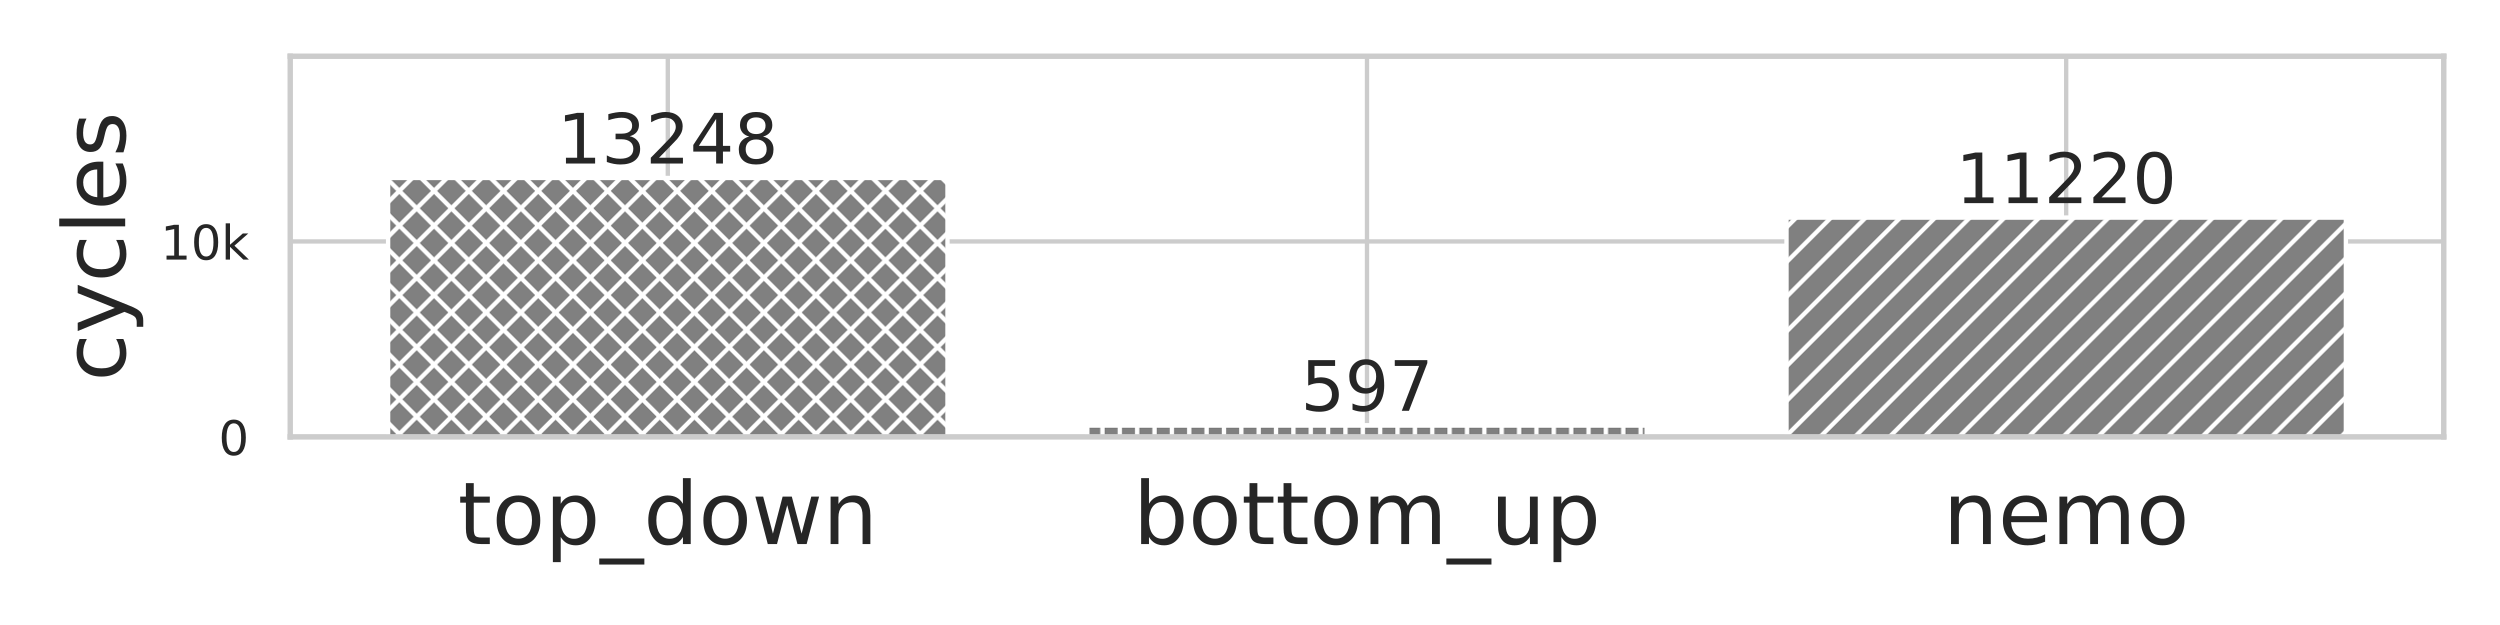
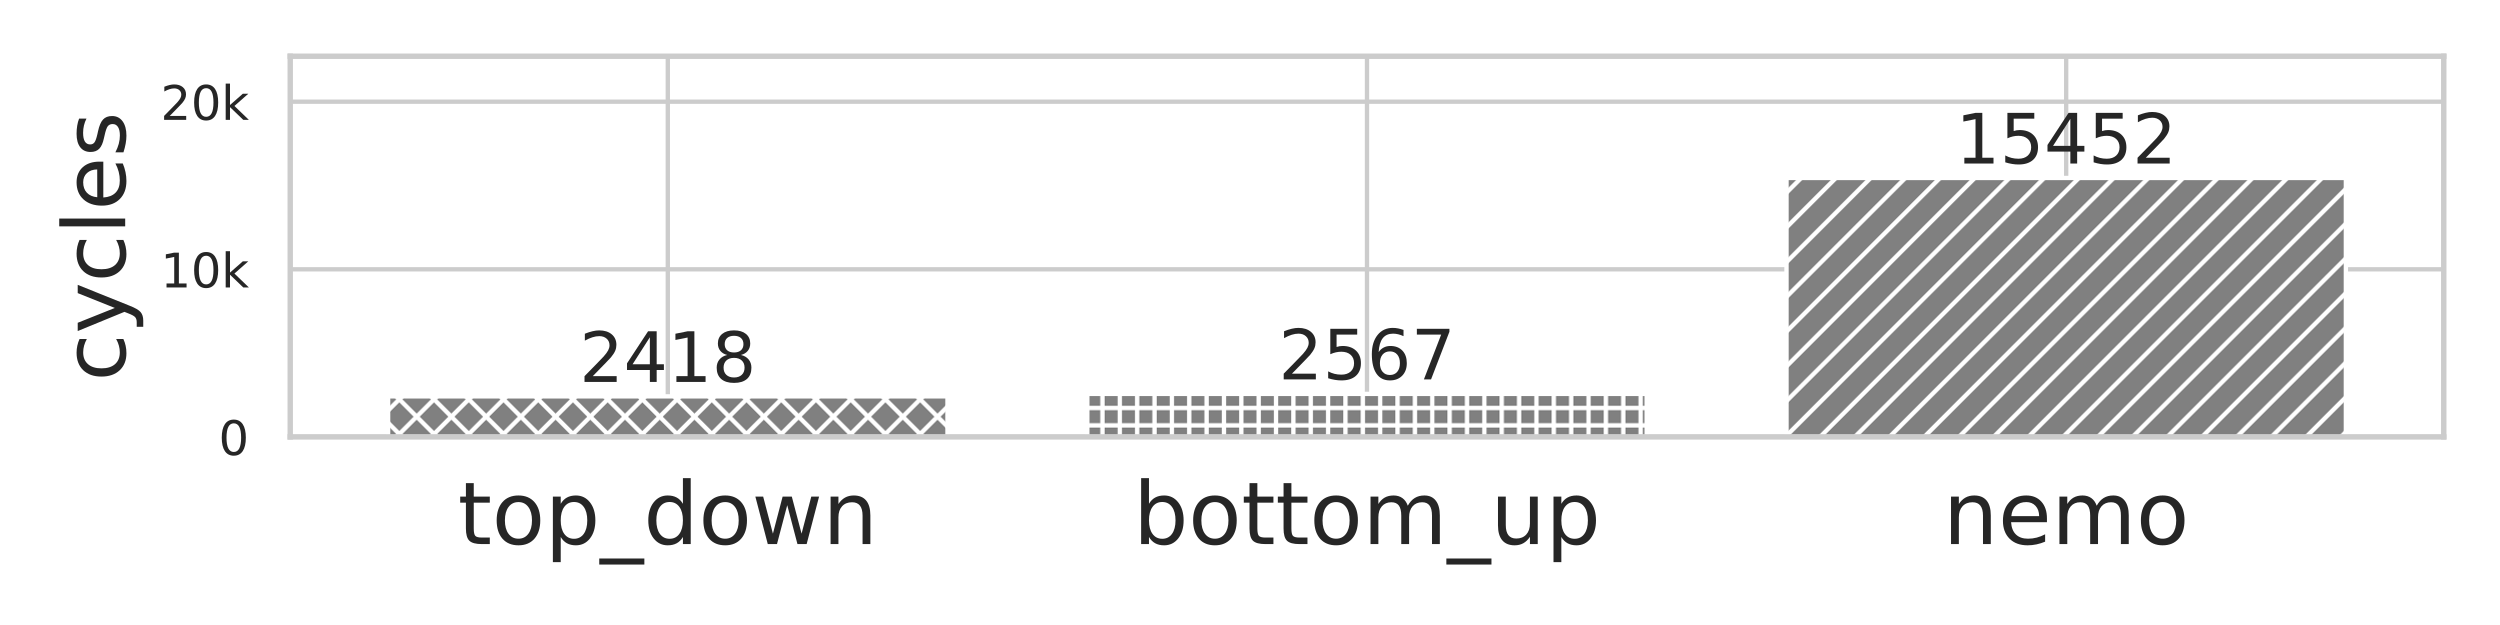
<svg xmlns="http://www.w3.org/2000/svg" xmlns:xlink="http://www.w3.org/1999/xlink" width="576pt" height="144pt" viewBox="0 0 576 144" version="1.1">
  <defs>
    <style type="text/css">*{stroke-linejoin: round; stroke-linecap: butt}</style>
  </defs>
  <g id="figure_1">
    <g id="patch_1">
      <path d="M 0 144  L 576 144  L 576 0  L 0 0  z " style="fill: #ffffff" />
    </g>
    <g id="axes_1">
      <g id="patch_2">
        <path d="M 66.87 100.66  L 563.04 100.66  L 563.04 12.96  L 66.87 12.96  z " style="fill: #ffffff" />
      </g>
      <g id="matplotlib.axis_1">
        <g id="xtick_1">
          <g id="line2d_1">
-             <path d="M 153.861 100.66  L 153.861 12.96  " clip-path="url(#p72bdfb65b1)" style="fill: none; stroke: #cccccc; stroke-linecap: round" />
+             <path d="M 153.861 100.66  L 153.861 12.96  " clip-path="url(#pee67d62924)" style="fill: none; stroke: #cccccc; stroke-linecap: round" />
          </g>
          <g id="text_1">
            <g style="fill: #262626" transform="translate(105.4905 125.3569) scale(0.2 -0.2)">
              <defs>
                <path id="DejaVuSans-74" d="M 1172 4494  L 1172 3500  L 2356 3500  L 2356 3053  L 1172 3053  L 1172 1153  Q 1172 725 1289 603  Q 1406 481 1766 481  L 2356 481  L 2356 0  L 1766 0  Q 1100 0 847 248  Q 594 497 594 1153  L 594 3053  L 172 3053  L 172 3500  L 594 3500  L 594 4494  L 1172 4494  z " transform="scale(0.015625)" />
                <path id="DejaVuSans-6f" d="M 1959 3097  Q 1497 3097 1228 2736  Q 959 2375 959 1747  Q 959 1119 1226 758  Q 1494 397 1959 397  Q 2419 397 2687 759  Q 2956 1122 2956 1747  Q 2956 2369 2687 2733  Q 2419 3097 1959 3097  z M 1959 3584  Q 2709 3584 3137 3096  Q 3566 2609 3566 1747  Q 3566 888 3137 398  Q 2709 -91 1959 -91  Q 1206 -91 779 398  Q 353 888 353 1747  Q 353 2609 779 3096  Q 1206 3584 1959 3584  z " transform="scale(0.015625)" />
                <path id="DejaVuSans-70" d="M 1159 525  L 1159 -1331  L 581 -1331  L 581 3500  L 1159 3500  L 1159 2969  Q 1341 3281 1617 3432  Q 1894 3584 2278 3584  Q 2916 3584 3314 3078  Q 3713 2572 3713 1747  Q 3713 922 3314 415  Q 2916 -91 2278 -91  Q 1894 -91 1617 61  Q 1341 213 1159 525  z M 3116 1747  Q 3116 2381 2855 2742  Q 2594 3103 2138 3103  Q 1681 3103 1420 2742  Q 1159 2381 1159 1747  Q 1159 1113 1420 752  Q 1681 391 2138 391  Q 2594 391 2855 752  Q 3116 1113 3116 1747  z " transform="scale(0.015625)" />
                <path id="DejaVuSans-5f" d="M 3263 -1063  L 3263 -1509  L -63 -1509  L -63 -1063  L 3263 -1063  z " transform="scale(0.015625)" />
                <path id="DejaVuSans-64" d="M 2906 2969  L 2906 4863  L 3481 4863  L 3481 0  L 2906 0  L 2906 525  Q 2725 213 2448 61  Q 2172 -91 1784 -91  Q 1150 -91 751 415  Q 353 922 353 1747  Q 353 2572 751 3078  Q 1150 3584 1784 3584  Q 2172 3584 2448 3432  Q 2725 3281 2906 2969  z M 947 1747  Q 947 1113 1208 752  Q 1469 391 1925 391  Q 2381 391 2643 752  Q 2906 1113 2906 1747  Q 2906 2381 2643 2742  Q 2381 3103 1925 3103  Q 1469 3103 1208 2742  Q 947 2381 947 1747  z " transform="scale(0.015625)" />
                <path id="DejaVuSans-77" d="M 269 3500  L 844 3500  L 1563 769  L 2278 3500  L 2956 3500  L 3675 769  L 4391 3500  L 4966 3500  L 4050 0  L 3372 0  L 2619 2869  L 1863 0  L 1184 0  L 269 3500  z " transform="scale(0.015625)" />
                <path id="DejaVuSans-6e" d="M 3513 2113  L 3513 0  L 2938 0  L 2938 2094  Q 2938 2591 2744 2837  Q 2550 3084 2163 3084  Q 1697 3084 1428 2787  Q 1159 2491 1159 1978  L 1159 0  L 581 0  L 581 3500  L 1159 3500  L 1159 2956  Q 1366 3272 1645 3428  Q 1925 3584 2291 3584  Q 2894 3584 3203 3211  Q 3513 2838 3513 2113  z " transform="scale(0.015625)" />
              </defs>
              <use xlink:href="#DejaVuSans-74" />
              <use xlink:href="#DejaVuSans-6f" x="39.209" />
              <use xlink:href="#DejaVuSans-70" x="100.391" />
              <use xlink:href="#DejaVuSans-5f" x="163.867" />
              <use xlink:href="#DejaVuSans-64" x="213.867" />
              <use xlink:href="#DejaVuSans-6f" x="277.344" />
              <use xlink:href="#DejaVuSans-77" x="338.525" />
              <use xlink:href="#DejaVuSans-6e" x="420.312" />
            </g>
          </g>
        </g>
        <g id="xtick_2">
          <g id="line2d_2">
-             <path d="M 314.955 100.66  L 314.955 12.96  " clip-path="url(#p72bdfb65b1)" style="fill: none; stroke: #cccccc; stroke-linecap: round" />
+             <path d="M 314.955 100.66  L 314.955 12.96  " clip-path="url(#pee67d62924)" style="fill: none; stroke: #cccccc; stroke-linecap: round" />
          </g>
          <g id="text_2">
            <g style="fill: #262626" transform="translate(261.1019 125.3569) scale(0.2 -0.2)">
              <defs>
                <path id="DejaVuSans-62" d="M 3116 1747  Q 3116 2381 2855 2742  Q 2594 3103 2138 3103  Q 1681 3103 1420 2742  Q 1159 2381 1159 1747  Q 1159 1113 1420 752  Q 1681 391 2138 391  Q 2594 391 2855 752  Q 3116 1113 3116 1747  z M 1159 2969  Q 1341 3281 1617 3432  Q 1894 3584 2278 3584  Q 2916 3584 3314 3078  Q 3713 2572 3713 1747  Q 3713 922 3314 415  Q 2916 -91 2278 -91  Q 1894 -91 1617 61  Q 1341 213 1159 525  L 1159 0  L 581 0  L 581 4863  L 1159 4863  L 1159 2969  z " transform="scale(0.015625)" />
                <path id="DejaVuSans-6d" d="M 3328 2828  Q 3544 3216 3844 3400  Q 4144 3584 4550 3584  Q 5097 3584 5394 3201  Q 5691 2819 5691 2113  L 5691 0  L 5113 0  L 5113 2094  Q 5113 2597 4934 2840  Q 4756 3084 4391 3084  Q 3944 3084 3684 2787  Q 3425 2491 3425 1978  L 3425 0  L 2847 0  L 2847 2094  Q 2847 2600 2669 2842  Q 2491 3084 2119 3084  Q 1678 3084 1418 2786  Q 1159 2488 1159 1978  L 1159 0  L 581 0  L 581 3500  L 1159 3500  L 1159 2956  Q 1356 3278 1631 3431  Q 1906 3584 2284 3584  Q 2666 3584 2933 3390  Q 3200 3197 3328 2828  z " transform="scale(0.015625)" />
                <path id="DejaVuSans-75" d="M 544 1381  L 544 3500  L 1119 3500  L 1119 1403  Q 1119 906 1312 657  Q 1506 409 1894 409  Q 2359 409 2629 706  Q 2900 1003 2900 1516  L 2900 3500  L 3475 3500  L 3475 0  L 2900 0  L 2900 538  Q 2691 219 2414 64  Q 2138 -91 1772 -91  Q 1169 -91 856 284  Q 544 659 544 1381  z M 1991 3584  L 1991 3584  z " transform="scale(0.015625)" />
              </defs>
              <use xlink:href="#DejaVuSans-62" />
              <use xlink:href="#DejaVuSans-6f" x="63.477" />
              <use xlink:href="#DejaVuSans-74" x="124.658" />
              <use xlink:href="#DejaVuSans-74" x="163.867" />
              <use xlink:href="#DejaVuSans-6f" x="203.076" />
              <use xlink:href="#DejaVuSans-6d" x="264.258" />
              <use xlink:href="#DejaVuSans-5f" x="361.67" />
              <use xlink:href="#DejaVuSans-75" x="411.67" />
              <use xlink:href="#DejaVuSans-70" x="475.049" />
            </g>
          </g>
        </g>
        <g id="xtick_3">
          <g id="line2d_3">
-             <path d="M 476.049 100.66  L 476.049 12.96  " clip-path="url(#p72bdfb65b1)" style="fill: none; stroke: #cccccc; stroke-linecap: round" />
+             <path d="M 476.049 100.66  L 476.049 12.96  " clip-path="url(#pee67d62924)" style="fill: none; stroke: #cccccc; stroke-linecap: round" />
          </g>
          <g id="text_3">
            <g style="fill: #262626" transform="translate(447.6992 125.3569) scale(0.2 -0.2)">
              <defs>
                <path id="DejaVuSans-65" d="M 3597 1894  L 3597 1613  L 953 1613  Q 991 1019 1311 708  Q 1631 397 2203 397  Q 2534 397 2845 478  Q 3156 559 3463 722  L 3463 178  Q 3153 47 2828 -22  Q 2503 -91 2169 -91  Q 1331 -91 842 396  Q 353 884 353 1716  Q 353 2575 817 3079  Q 1281 3584 2069 3584  Q 2775 3584 3186 3129  Q 3597 2675 3597 1894  z M 3022 2063  Q 3016 2534 2758 2815  Q 2500 3097 2075 3097  Q 1594 3097 1305 2825  Q 1016 2553 972 2059  L 3022 2063  z " transform="scale(0.015625)" />
              </defs>
              <use xlink:href="#DejaVuSans-6e" />
              <use xlink:href="#DejaVuSans-65" x="63.379" />
              <use xlink:href="#DejaVuSans-6d" x="124.902" />
              <use xlink:href="#DejaVuSans-6f" x="222.314" />
            </g>
          </g>
        </g>
      </g>
      <g id="matplotlib.axis_2">
        <g id="ytick_1">
          <g id="line2d_4">
-             <path d="M 66.87 100.66  L 563.04 100.66  " clip-path="url(#p72bdfb65b1)" style="fill: none; stroke: #cccccc; stroke-linecap: round" />
+             <path d="M 66.87 100.66  L 563.04 100.66  " clip-path="url(#pee67d62924)" style="fill: none; stroke: #cccccc; stroke-linecap: round" />
          </g>
          <g id="text_4">
            <g style="fill: #262626" transform="translate(50.37125 104.8391) scale(0.11 -0.11)">
              <defs>
                <path id="DejaVuSans-30" d="M 2034 4250  Q 1547 4250 1301 3770  Q 1056 3291 1056 2328  Q 1056 1369 1301 889  Q 1547 409 2034 409  Q 2525 409 2770 889  Q 3016 1369 3016 2328  Q 3016 3291 2770 3770  Q 2525 4250 2034 4250  z M 2034 4750  Q 2819 4750 3233 4129  Q 3647 3509 3647 2328  Q 3647 1150 3233 529  Q 2819 -91 2034 -91  Q 1250 -91 836 529  Q 422 1150 422 2328  Q 422 3509 836 4129  Q 1250 4750 2034 4750  z " transform="scale(0.015625)" />
              </defs>
              <use xlink:href="#DejaVuSans-30" />
            </g>
          </g>
        </g>
        <g id="ytick_2">
          <g id="line2d_5">
-             <path d="M 66.87 55.629  L 563.04 55.629  " clip-path="url(#p72bdfb65b1)" style="fill: none; stroke: #cccccc; stroke-linecap: round" />
+             <path d="M 66.87 62.049  L 563.04 62.049  " clip-path="url(#pee67d62924)" style="fill: none; stroke: #cccccc; stroke-linecap: round" />
          </g>
          <g id="text_5">
-             <g style="fill: #262626" transform="translate(37.00281 59.80773) scale(0.11 -0.11)">
+             <g style="fill: #262626" transform="translate(37.00281 66.22809) scale(0.11 -0.11)">
              <defs>
                <path id="DejaVuSans-31" d="M 794 531  L 1825 531  L 1825 4091  L 703 3866  L 703 4441  L 1819 4666  L 2450 4666  L 2450 531  L 3481 531  L 3481 0  L 794 0  L 794 531  z " transform="scale(0.015625)" />
                <path id="DejaVuSans-6b" d="M 581 4863  L 1159 4863  L 1159 1991  L 2875 3500  L 3609 3500  L 1753 1863  L 3688 0  L 2938 0  L 1159 1709  L 1159 0  L 581 0  L 581 4863  z " transform="scale(0.015625)" />
              </defs>
              <use xlink:href="#DejaVuSans-31" />
              <use xlink:href="#DejaVuSans-30" x="63.623" />
              <use xlink:href="#DejaVuSans-6b" x="127.246" />
            </g>
          </g>
        </g>
-         <g id="text_6">
+         <g id="ytick_3">
+           <g id="line2d_6">
+             <path d="M 66.87 23.438  L 563.04 23.438  " clip-path="url(#pee67d62924)" style="fill: none; stroke: #cccccc; stroke-linecap: round" />
+           </g>
+           <g id="text_6">
+             <g style="fill: #262626" transform="translate(37.00281 27.61704) scale(0.11 -0.11)">
+               <defs>
+                 <path id="DejaVuSans-32" d="M 1228 531  L 3431 531  L 3431 0  L 469 0  L 469 531  Q 828 903 1448 1529  Q 2069 2156 2228 2338  Q 2531 2678 2651 2914  Q 2772 3150 2772 3378  Q 2772 3750 2511 3984  Q 2250 4219 1831 4219  Q 1534 4219 1204 4116  Q 875 4013 500 3803  L 500 4441  Q 881 4594 1212 4672  Q 1544 4750 1819 4750  Q 2544 4750 2975 4387  Q 3406 4025 3406 3419  Q 3406 3131 3298 2873  Q 3191 2616 2906 2266  Q 2828 2175 2409 1742  Q 1991 1309 1228 531  z " transform="scale(0.015625)" />
+               </defs>
+               <use xlink:href="#DejaVuSans-32" />
+               <use xlink:href="#DejaVuSans-30" x="63.623" />
+               <use xlink:href="#DejaVuSans-6b" x="127.246" />
+             </g>
+           </g>
+         </g>
+         <g id="text_7">
          <g style="fill: #262626" transform="translate(28.84344 87.86625) rotate(-90) scale(0.2 -0.2)">
            <defs>
              <path id="DejaVuSans-63" d="M 3122 3366  L 3122 2828  Q 2878 2963 2633 3030  Q 2388 3097 2138 3097  Q 1578 3097 1268 2742  Q 959 2388 959 1747  Q 959 1106 1268 751  Q 1578 397 2138 397  Q 2388 397 2633 464  Q 2878 531 3122 666  L 3122 134  Q 2881 22 2623 -34  Q 2366 -91 2075 -91  Q 1284 -91 818 406  Q 353 903 353 1747  Q 353 2603 823 3093  Q 1294 3584 2113 3584  Q 2378 3584 2631 3529  Q 2884 3475 3122 3366  z " transform="scale(0.015625)" />
              <path id="DejaVuSans-79" d="M 2059 -325  Q 1816 -950 1584 -1140  Q 1353 -1331 966 -1331  L 506 -1331  L 506 -850  L 844 -850  Q 1081 -850 1212 -737  Q 1344 -625 1503 -206  L 1606 56  L 191 3500  L 800 3500  L 1894 763  L 2988 3500  L 3597 3500  L 2059 -325  z " transform="scale(0.015625)" />
              <path id="DejaVuSans-6c" d="M 603 4863  L 1178 4863  L 1178 0  L 603 0  L 603 4863  z " transform="scale(0.015625)" />
              <path id="DejaVuSans-73" d="M 2834 3397  L 2834 2853  Q 2591 2978 2328 3040  Q 2066 3103 1784 3103  Q 1356 3103 1142 2972  Q 928 2841 928 2578  Q 928 2378 1081 2264  Q 1234 2150 1697 2047  L 1894 2003  Q 2506 1872 2764 1633  Q 3022 1394 3022 966  Q 3022 478 2636 193  Q 2250 -91 1575 -91  Q 1294 -91 989 -36  Q 684 19 347 128  L 347 722  Q 666 556 975 473  Q 1284 391 1588 391  Q 1994 391 2212 530  Q 2431 669 2431 922  Q 2431 1156 2273 1281  Q 2116 1406 1581 1522  L 1381 1569  Q 847 1681 609 1914  Q 372 2147 372 2553  Q 372 3047 722 3315  Q 1072 3584 1716 3584  Q 2034 3584 2315 3537  Q 2597 3491 2834 3397  z " transform="scale(0.015625)" />
            </defs>
            <use xlink:href="#DejaVuSans-63" />
            <use xlink:href="#DejaVuSans-79" x="54.98" />
            <use xlink:href="#DejaVuSans-63" x="114.16" />
            <use xlink:href="#DejaVuSans-6c" x="169.141" />
            <use xlink:href="#DejaVuSans-65" x="196.924" />
            <use xlink:href="#DejaVuSans-73" x="258.447" />
          </g>
        </g>
      </g>
      <g id="patch_3">
-         <path d="M 89.423 100.66  L 218.299 100.66  L 218.299 41  L 89.423 41  z " clip-path="url(#p72bdfb65b1)" style="fill: url(#h34a10983e2); stroke: #ffffff; stroke-linejoin: miter" />
+         <path d="M 89.423 100.66  L 218.299 100.66  L 218.299 91.322  L 89.423 91.322  z " clip-path="url(#pee67d62924)" style="fill: url(#h23ddb8d9ce); stroke: #ffffff; stroke-linejoin: miter" />
      </g>
      <g id="patch_4">
-         <path d="M 250.517 100.66  L 379.393 100.66  L 379.393 97.972  L 250.517 97.972  z " clip-path="url(#p72bdfb65b1)" style="fill: url(#hb04cafb431); stroke: #ffffff; stroke-linejoin: miter" />
+         <path d="M 250.517 100.66  L 379.393 100.66  L 379.393 90.749  L 250.517 90.749  z " clip-path="url(#pee67d62924)" style="fill: url(#h0845ede7c0); stroke: #ffffff; stroke-linejoin: miter" />
      </g>
      <g id="patch_5">
-         <path d="M 411.611 100.66  L 540.487 100.66  L 540.487 50.135  L 411.611 50.135  z " clip-path="url(#p72bdfb65b1)" style="fill: url(#hdfca43aa93); stroke: #ffffff; stroke-linejoin: miter" />
+         <path d="M 411.611 100.66  L 540.487 100.66  L 540.487 41  L 411.611 41  z " clip-path="url(#pee67d62924)" style="fill: url(#h25366801fb); stroke: #ffffff; stroke-linejoin: miter" />
      </g>
      <g id="patch_6">
        <path d="M 66.87 100.66  L 66.87 12.96  " style="fill: none; stroke: #cccccc; stroke-width: 1.25; stroke-linejoin: miter; stroke-linecap: square" />
      </g>
      <g id="patch_7">
        <path d="M 563.04 100.66  L 563.04 12.96  " style="fill: none; stroke: #cccccc; stroke-width: 1.25; stroke-linejoin: miter; stroke-linecap: square" />
      </g>
      <g id="patch_8">
        <path d="M 66.87 100.66  L 563.04 100.66  " style="fill: none; stroke: #cccccc; stroke-width: 1.25; stroke-linejoin: miter; stroke-linecap: square" />
      </g>
      <g id="patch_9">
        <path d="M 66.87 12.96  L 563.04 12.96  " style="fill: none; stroke: #cccccc; stroke-width: 1.25; stroke-linejoin: miter; stroke-linecap: square" />
      </g>
-       <g id="text_7">
-         <g style="fill: #262626" transform="translate(128.4108 37.67264) scale(0.16 -0.16)">
+       <g id="text_8">
+         <g style="fill: #262626" transform="translate(133.5008 87.99442) scale(0.16 -0.16)">
          <defs>
-             <path id="DejaVuSans-33" d="M 2597 2516  Q 3050 2419 3304 2112  Q 3559 1806 3559 1356  Q 3559 666 3084 287  Q 2609 -91 1734 -91  Q 1441 -91 1130 -33  Q 819 25 488 141  L 488 750  Q 750 597 1062 519  Q 1375 441 1716 441  Q 2309 441 2620 675  Q 2931 909 2931 1356  Q 2931 1769 2642 2001  Q 2353 2234 1838 2234  L 1294 2234  L 1294 2753  L 1863 2753  Q 2328 2753 2575 2939  Q 2822 3125 2822 3475  Q 2822 3834 2567 4026  Q 2313 4219 1838 4219  Q 1578 4219 1281 4162  Q 984 4106 628 3988  L 628 4550  Q 988 4650 1302 4700  Q 1616 4750 1894 4750  Q 2613 4750 3031 4423  Q 3450 4097 3450 3541  Q 3450 3153 3228 2886  Q 3006 2619 2597 2516  z " transform="scale(0.015625)" />
-             <path id="DejaVuSans-32" d="M 1228 531  L 3431 531  L 3431 0  L 469 0  L 469 531  Q 828 903 1448 1529  Q 2069 2156 2228 2338  Q 2531 2678 2651 2914  Q 2772 3150 2772 3378  Q 2772 3750 2511 3984  Q 2250 4219 1831 4219  Q 1534 4219 1204 4116  Q 875 4013 500 3803  L 500 4441  Q 881 4594 1212 4672  Q 1544 4750 1819 4750  Q 2544 4750 2975 4387  Q 3406 4025 3406 3419  Q 3406 3131 3298 2873  Q 3191 2616 2906 2266  Q 2828 2175 2409 1742  Q 1991 1309 1228 531  z " transform="scale(0.015625)" />
            <path id="DejaVuSans-34" d="M 2419 4116  L 825 1625  L 2419 1625  L 2419 4116  z M 2253 4666  L 3047 4666  L 3047 1625  L 3713 1625  L 3713 1100  L 3047 1100  L 3047 0  L 2419 0  L 2419 1100  L 313 1100  L 313 1709  L 2253 4666  z " transform="scale(0.015625)" />
            <path id="DejaVuSans-38" d="M 2034 2216  Q 1584 2216 1326 1975  Q 1069 1734 1069 1313  Q 1069 891 1326 650  Q 1584 409 2034 409  Q 2484 409 2743 651  Q 3003 894 3003 1313  Q 3003 1734 2745 1975  Q 2488 2216 2034 2216  z M 1403 2484  Q 997 2584 770 2862  Q 544 3141 544 3541  Q 544 4100 942 4425  Q 1341 4750 2034 4750  Q 2731 4750 3128 4425  Q 3525 4100 3525 3541  Q 3525 3141 3298 2862  Q 3072 2584 2669 2484  Q 3125 2378 3379 2068  Q 3634 1759 3634 1313  Q 3634 634 3220 271  Q 2806 -91 2034 -91  Q 1263 -91 848 271  Q 434 634 434 1313  Q 434 1759 690 2068  Q 947 2378 1403 2484  z M 1172 3481  Q 1172 3119 1398 2916  Q 1625 2713 2034 2713  Q 2441 2713 2670 2916  Q 2900 3119 2900 3481  Q 2900 3844 2670 4047  Q 2441 4250 2034 4250  Q 1625 4250 1398 4047  Q 1172 3844 1172 3481  z " transform="scale(0.015625)" />
          </defs>
-           <use xlink:href="#DejaVuSans-31" />
-           <use xlink:href="#DejaVuSans-33" x="63.623" />
-           <use xlink:href="#DejaVuSans-32" x="127.246" />
-           <use xlink:href="#DejaVuSans-34" x="190.869" />
-           <use xlink:href="#DejaVuSans-38" x="254.492" />
-         </g>
-       </g>
-       <g id="text_8">
-         <g style="fill: #262626" transform="translate(299.685 94.64413) scale(0.16 -0.16)">
+           <use xlink:href="#DejaVuSans-32" />
+           <use xlink:href="#DejaVuSans-34" x="63.623" />
+           <use xlink:href="#DejaVuSans-31" x="127.246" />
+           <use xlink:href="#DejaVuSans-38" x="190.869" />
+         </g>
+       </g>
+       <g id="text_9">
+         <g style="fill: #262626" transform="translate(294.595 87.42104) scale(0.16 -0.16)">
          <defs>
            <path id="DejaVuSans-35" d="M 691 4666  L 3169 4666  L 3169 4134  L 1269 4134  L 1269 2991  Q 1406 3038 1543 3061  Q 1681 3084 1819 3084  Q 2600 3084 3056 2656  Q 3513 2228 3513 1497  Q 3513 744 3044 326  Q 2575 -91 1722 -91  Q 1428 -91 1123 -41  Q 819 9 494 109  L 494 744  Q 775 591 1075 516  Q 1375 441 1709 441  Q 2250 441 2565 725  Q 2881 1009 2881 1497  Q 2881 1984 2565 2268  Q 2250 2553 1709 2553  Q 1456 2553 1204 2497  Q 953 2441 691 2322  L 691 4666  z " transform="scale(0.015625)" />
-             <path id="DejaVuSans-39" d="M 703 97  L 703 672  Q 941 559 1184 500  Q 1428 441 1663 441  Q 2288 441 2617 861  Q 2947 1281 2994 2138  Q 2813 1869 2534 1725  Q 2256 1581 1919 1581  Q 1219 1581 811 2004  Q 403 2428 403 3163  Q 403 3881 828 4315  Q 1253 4750 1959 4750  Q 2769 4750 3195 4129  Q 3622 3509 3622 2328  Q 3622 1225 3098 567  Q 2575 -91 1691 -91  Q 1453 -91 1209 -44  Q 966 3 703 97  z M 1959 2075  Q 2384 2075 2632 2365  Q 2881 2656 2881 3163  Q 2881 3666 2632 3958  Q 2384 4250 1959 4250  Q 1534 4250 1286 3958  Q 1038 3666 1038 3163  Q 1038 2656 1286 2365  Q 1534 2075 1959 2075  z " transform="scale(0.015625)" />
+             <path id="DejaVuSans-36" d="M 2113 2584  Q 1688 2584 1439 2293  Q 1191 2003 1191 1497  Q 1191 994 1439 701  Q 1688 409 2113 409  Q 2538 409 2786 701  Q 3034 994 3034 1497  Q 3034 2003 2786 2293  Q 2538 2584 2113 2584  z M 3366 4563  L 3366 3988  Q 3128 4100 2886 4159  Q 2644 4219 2406 4219  Q 1781 4219 1451 3797  Q 1122 3375 1075 2522  Q 1259 2794 1537 2939  Q 1816 3084 2150 3084  Q 2853 3084 3261 2657  Q 3669 2231 3669 1497  Q 3669 778 3244 343  Q 2819 -91 2113 -91  Q 1303 -91 875 529  Q 447 1150 447 2328  Q 447 3434 972 4092  Q 1497 4750 2381 4750  Q 2619 4750 2861 4703  Q 3103 4656 3366 4563  z " transform="scale(0.015625)" />
            <path id="DejaVuSans-37" d="M 525 4666  L 3525 4666  L 3525 4397  L 1831 0  L 1172 0  L 2766 4134  L 525 4134  L 525 4666  z " transform="scale(0.015625)" />
          </defs>
-           <use xlink:href="#DejaVuSans-35" />
-           <use xlink:href="#DejaVuSans-39" x="63.623" />
-           <use xlink:href="#DejaVuSans-37" x="127.246" />
-         </g>
-       </g>
-       <g id="text_9">
-         <g style="fill: #262626" transform="translate(450.5992 46.80726) scale(0.16 -0.16)">
+           <use xlink:href="#DejaVuSans-32" />
+           <use xlink:href="#DejaVuSans-35" x="63.623" />
+           <use xlink:href="#DejaVuSans-36" x="127.246" />
+           <use xlink:href="#DejaVuSans-37" x="190.869" />
+         </g>
+       </g>
+       <g id="text_10">
+         <g style="fill: #262626" transform="translate(450.5992 37.67264) scale(0.16 -0.16)">
          <use xlink:href="#DejaVuSans-31" />
-           <use xlink:href="#DejaVuSans-31" x="63.623" />
-           <use xlink:href="#DejaVuSans-32" x="127.246" />
-           <use xlink:href="#DejaVuSans-32" x="190.869" />
-           <use xlink:href="#DejaVuSans-30" x="254.492" />
+           <use xlink:href="#DejaVuSans-35" x="63.623" />
+           <use xlink:href="#DejaVuSans-34" x="127.246" />
+           <use xlink:href="#DejaVuSans-35" x="190.869" />
+           <use xlink:href="#DejaVuSans-32" x="254.492" />
        </g>
      </g>
    </g>
  </g>
  <defs>
-     <clipPath id="p72bdfb65b1">
+     <clipPath id="pee67d62924">
      <rect x="66.87" y="12.96" width="496.17" height="87.7" />
    </clipPath>
  </defs>
  <defs>
-     <pattern id="h34a10983e2" patternUnits="userSpaceOnUse" x="0" y="0" width="72" height="72">
+     <pattern id="h23ddb8d9ce" patternUnits="userSpaceOnUse" x="0" y="0" width="72" height="72">
      <rect x="0" y="0" width="73" height="73" fill="#808080" />
      <path d="M -36 36  L 36 -36  M -32 40  L 40 -32  M -28 44  L 44 -28  M -24 48  L 48 -24  M -20 52  L 52 -20  M -16 56  L 56 -16  M -12 60  L 60 -12  M -8 64  L 64 -8  M -4 68  L 68 -4  M 0 72  L 72 0  M 4 76  L 76 4  M 8 80  L 80 8  M 12 84  L 84 12  M 16 88  L 88 16  M 20 92  L 92 20  M 24 96  L 96 24  M 28 100  L 100 28  M 32 104  L 104 32  M 36 108  L 108 36  M -36 36  L 36 108  M -32 32  L 40 104  M -28 28  L 44 100  M -24 24  L 48 96  M -20 20  L 52 92  M -16 16  L 56 88  M -12 12  L 60 84  M -8 8  L 64 80  M -4 4  L 68 76  M 0 0  L 72 72  M 4 -4  L 76 68  M 8 -8  L 80 64  M 12 -12  L 84 60  M 16 -16  L 88 56  M 20 -20  L 92 52  M 24 -24  L 96 48  M 28 -28  L 100 44  M 32 -32  L 104 40  M 36 -36  L 108 36  " style="fill: #ffffff; stroke: #ffffff; stroke-width: 1.0; stroke-linecap: butt; stroke-linejoin: miter" />
    </pattern>
-     <pattern id="hb04cafb431" patternUnits="userSpaceOnUse" x="0" y="0" width="72" height="72">
+     <pattern id="h0845ede7c0" patternUnits="userSpaceOnUse" x="0" y="0" width="72" height="72">
      <rect x="0" y="0" width="73" height="73" fill="#808080" />
      <path d="M 0 70  L 72 70  M 0 66  L 72 66  M 0 62  L 72 62  M 0 58  L 72 58  M 0 54  L 72 54  M 0 50  L 72 50  M 0 46  L 72 46  M 0 42  L 72 42  M 0 38  L 72 38  M 0 34  L 72 34  M 0 30  L 72 30  M 0 26  L 72 26  M 0 22  L 72 22  M 0 18  L 72 18  M 0 14  L 72 14  M 0 10  L 72 10  M 0 6  L 72 6  M 0 2  L 72 2  M 2 72  L 2 0  M 6 72  L 6 0  M 10 72  L 10 0  M 14 72  L 14 0  M 18 72  L 18 0  M 22 72  L 22 0  M 26 72  L 26 0  M 30 72  L 30 0  M 34 72  L 34 0  M 38 72  L 38 0  M 42 72  L 42 0  M 46 72  L 46 0  M 50 72  L 50 0  M 54 72  L 54 0  M 58 72  L 58 0  M 62 72  L 62 0  M 66 72  L 66 0  M 70 72  L 70 0  " style="fill: #ffffff; stroke: #ffffff; stroke-width: 1.0; stroke-linecap: butt; stroke-linejoin: miter" />
    </pattern>
-     <pattern id="hdfca43aa93" patternUnits="userSpaceOnUse" x="0" y="0" width="72" height="72">
+     <pattern id="h25366801fb" patternUnits="userSpaceOnUse" x="0" y="0" width="72" height="72">
      <rect x="0" y="0" width="73" height="73" fill="#808080" />
      <path d="M -36 36  L 36 -36  M -32 40  L 40 -32  M -28 44  L 44 -28  M -24 48  L 48 -24  M -20 52  L 52 -20  M -16 56  L 56 -16  M -12 60  L 60 -12  M -8 64  L 64 -8  M -4 68  L 68 -4  M 0 72  L 72 0  M 4 76  L 76 4  M 8 80  L 80 8  M 12 84  L 84 12  M 16 88  L 88 16  M 20 92  L 92 20  M 24 96  L 96 24  M 28 100  L 100 28  M 32 104  L 104 32  M 36 108  L 108 36  " style="fill: #ffffff; stroke: #ffffff; stroke-width: 1.0; stroke-linecap: butt; stroke-linejoin: miter" />
    </pattern>
  </defs>
</svg>
